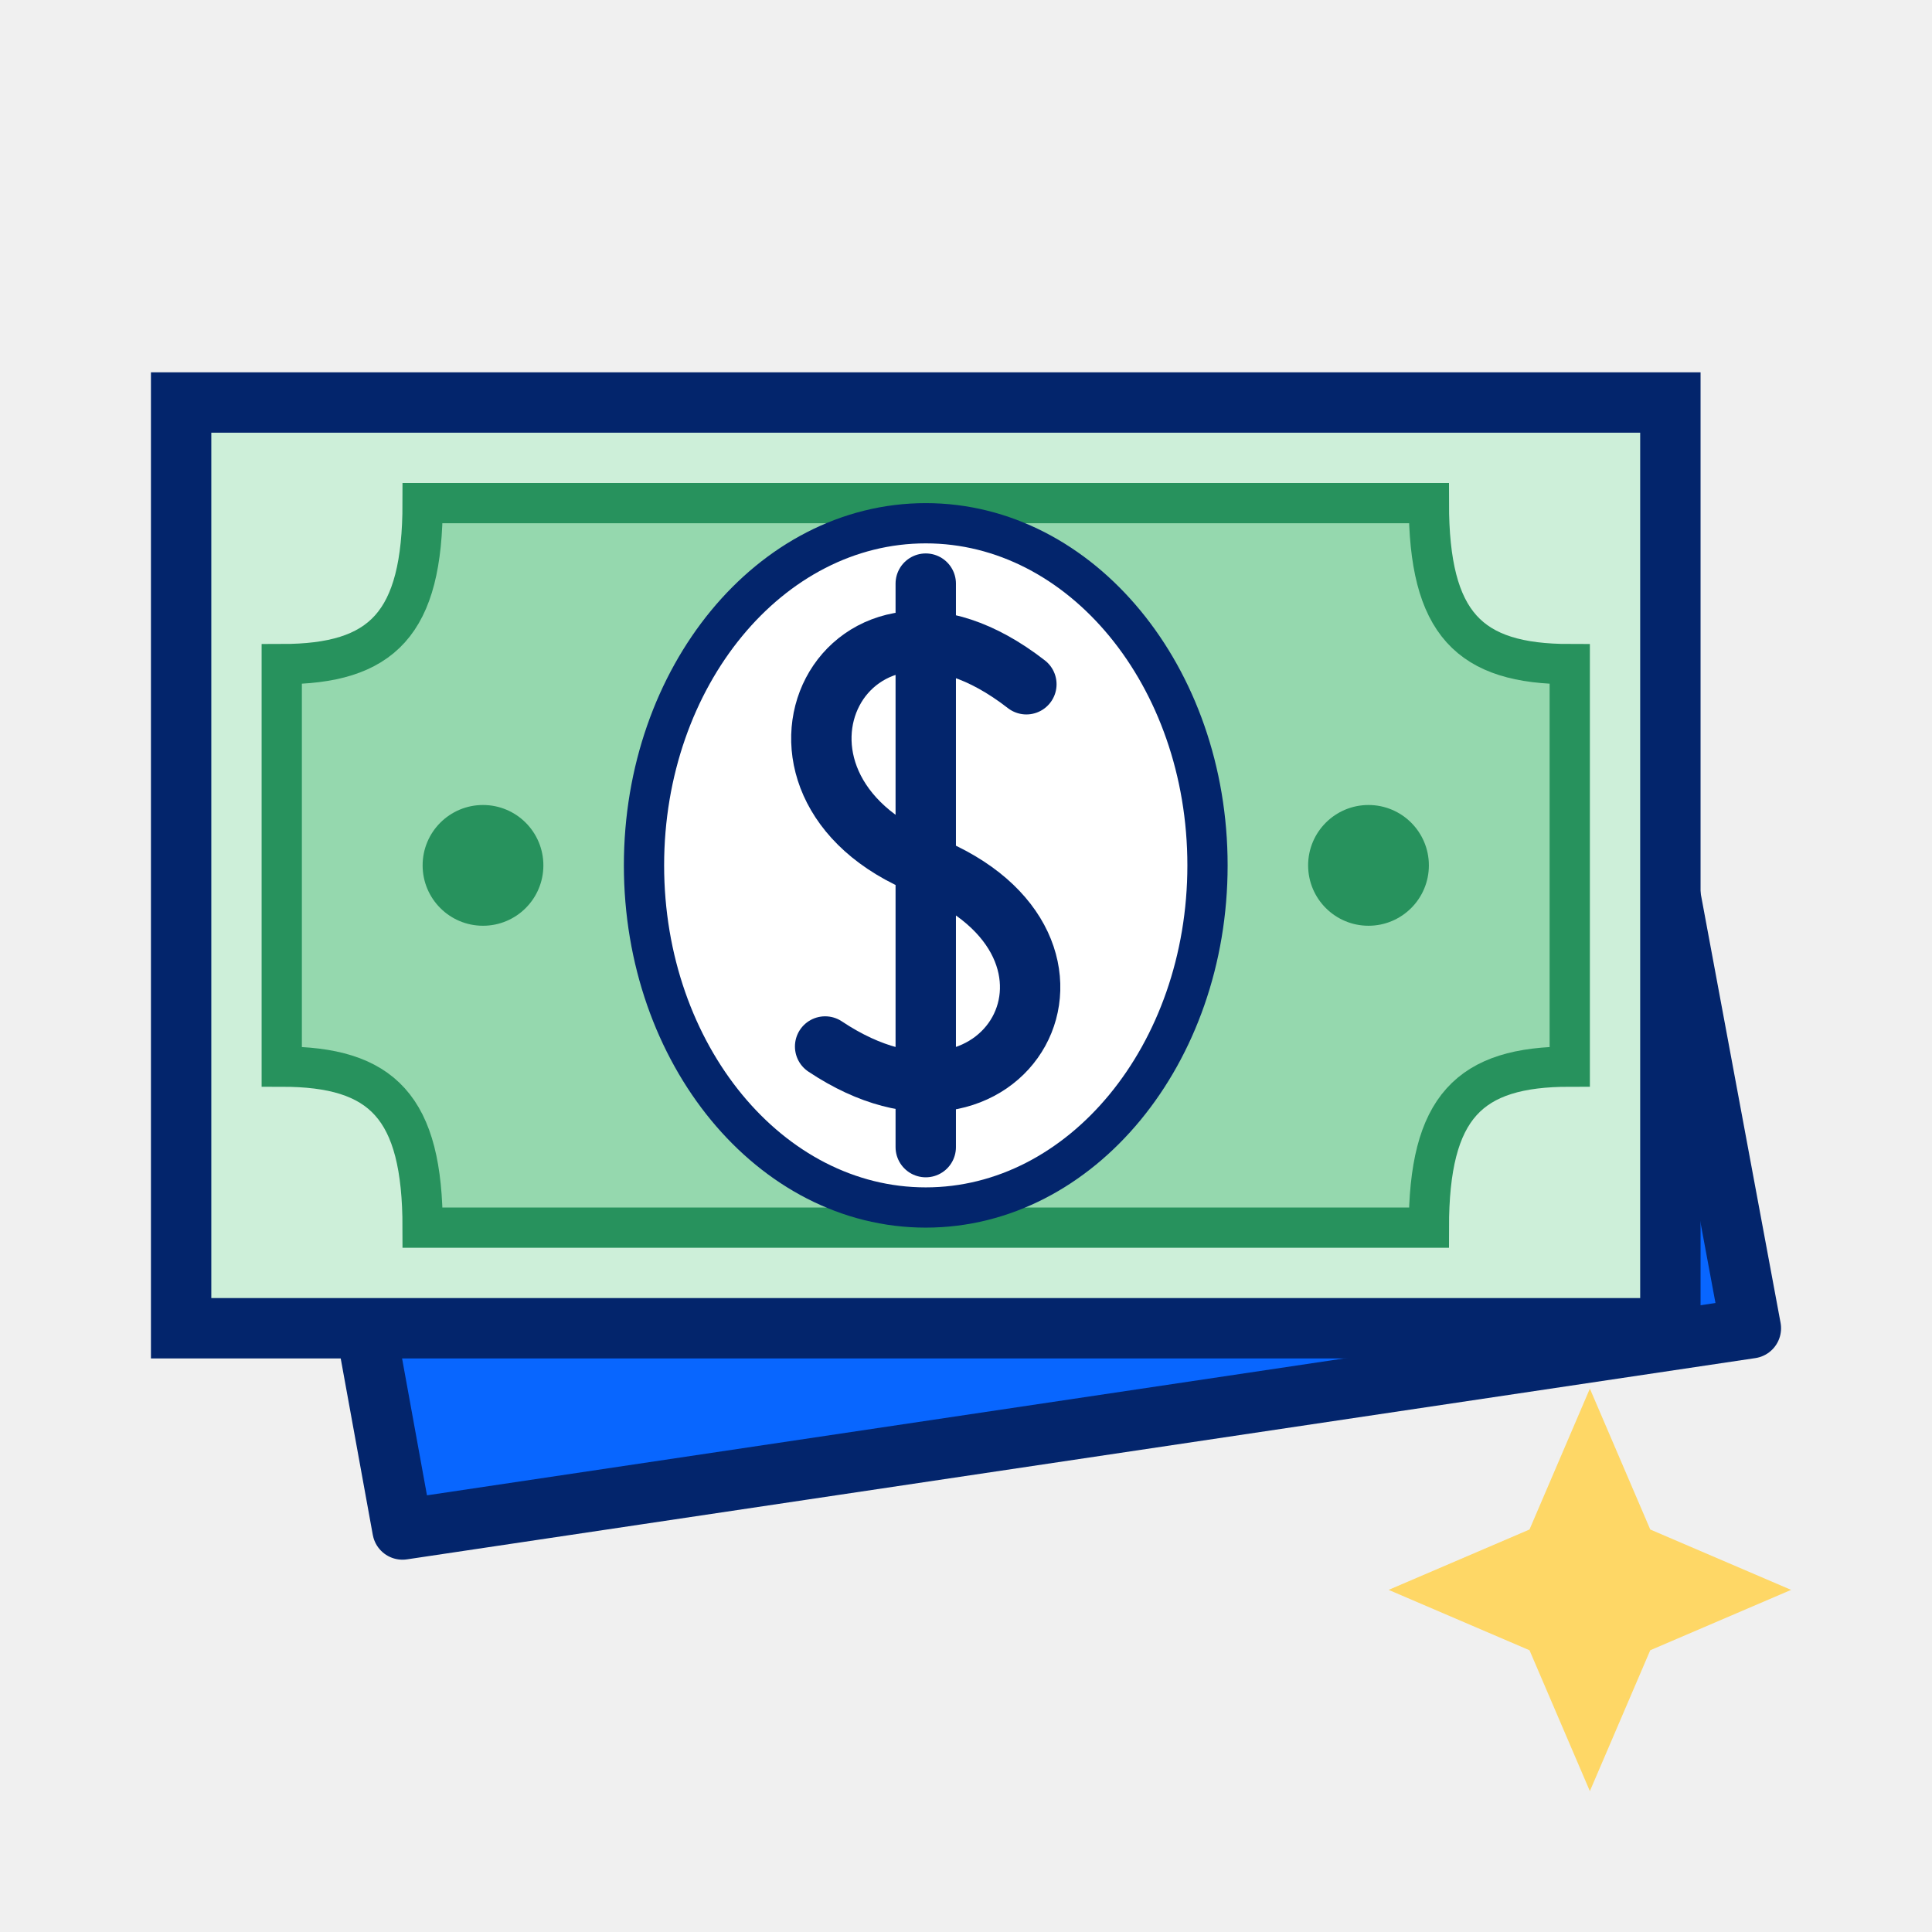
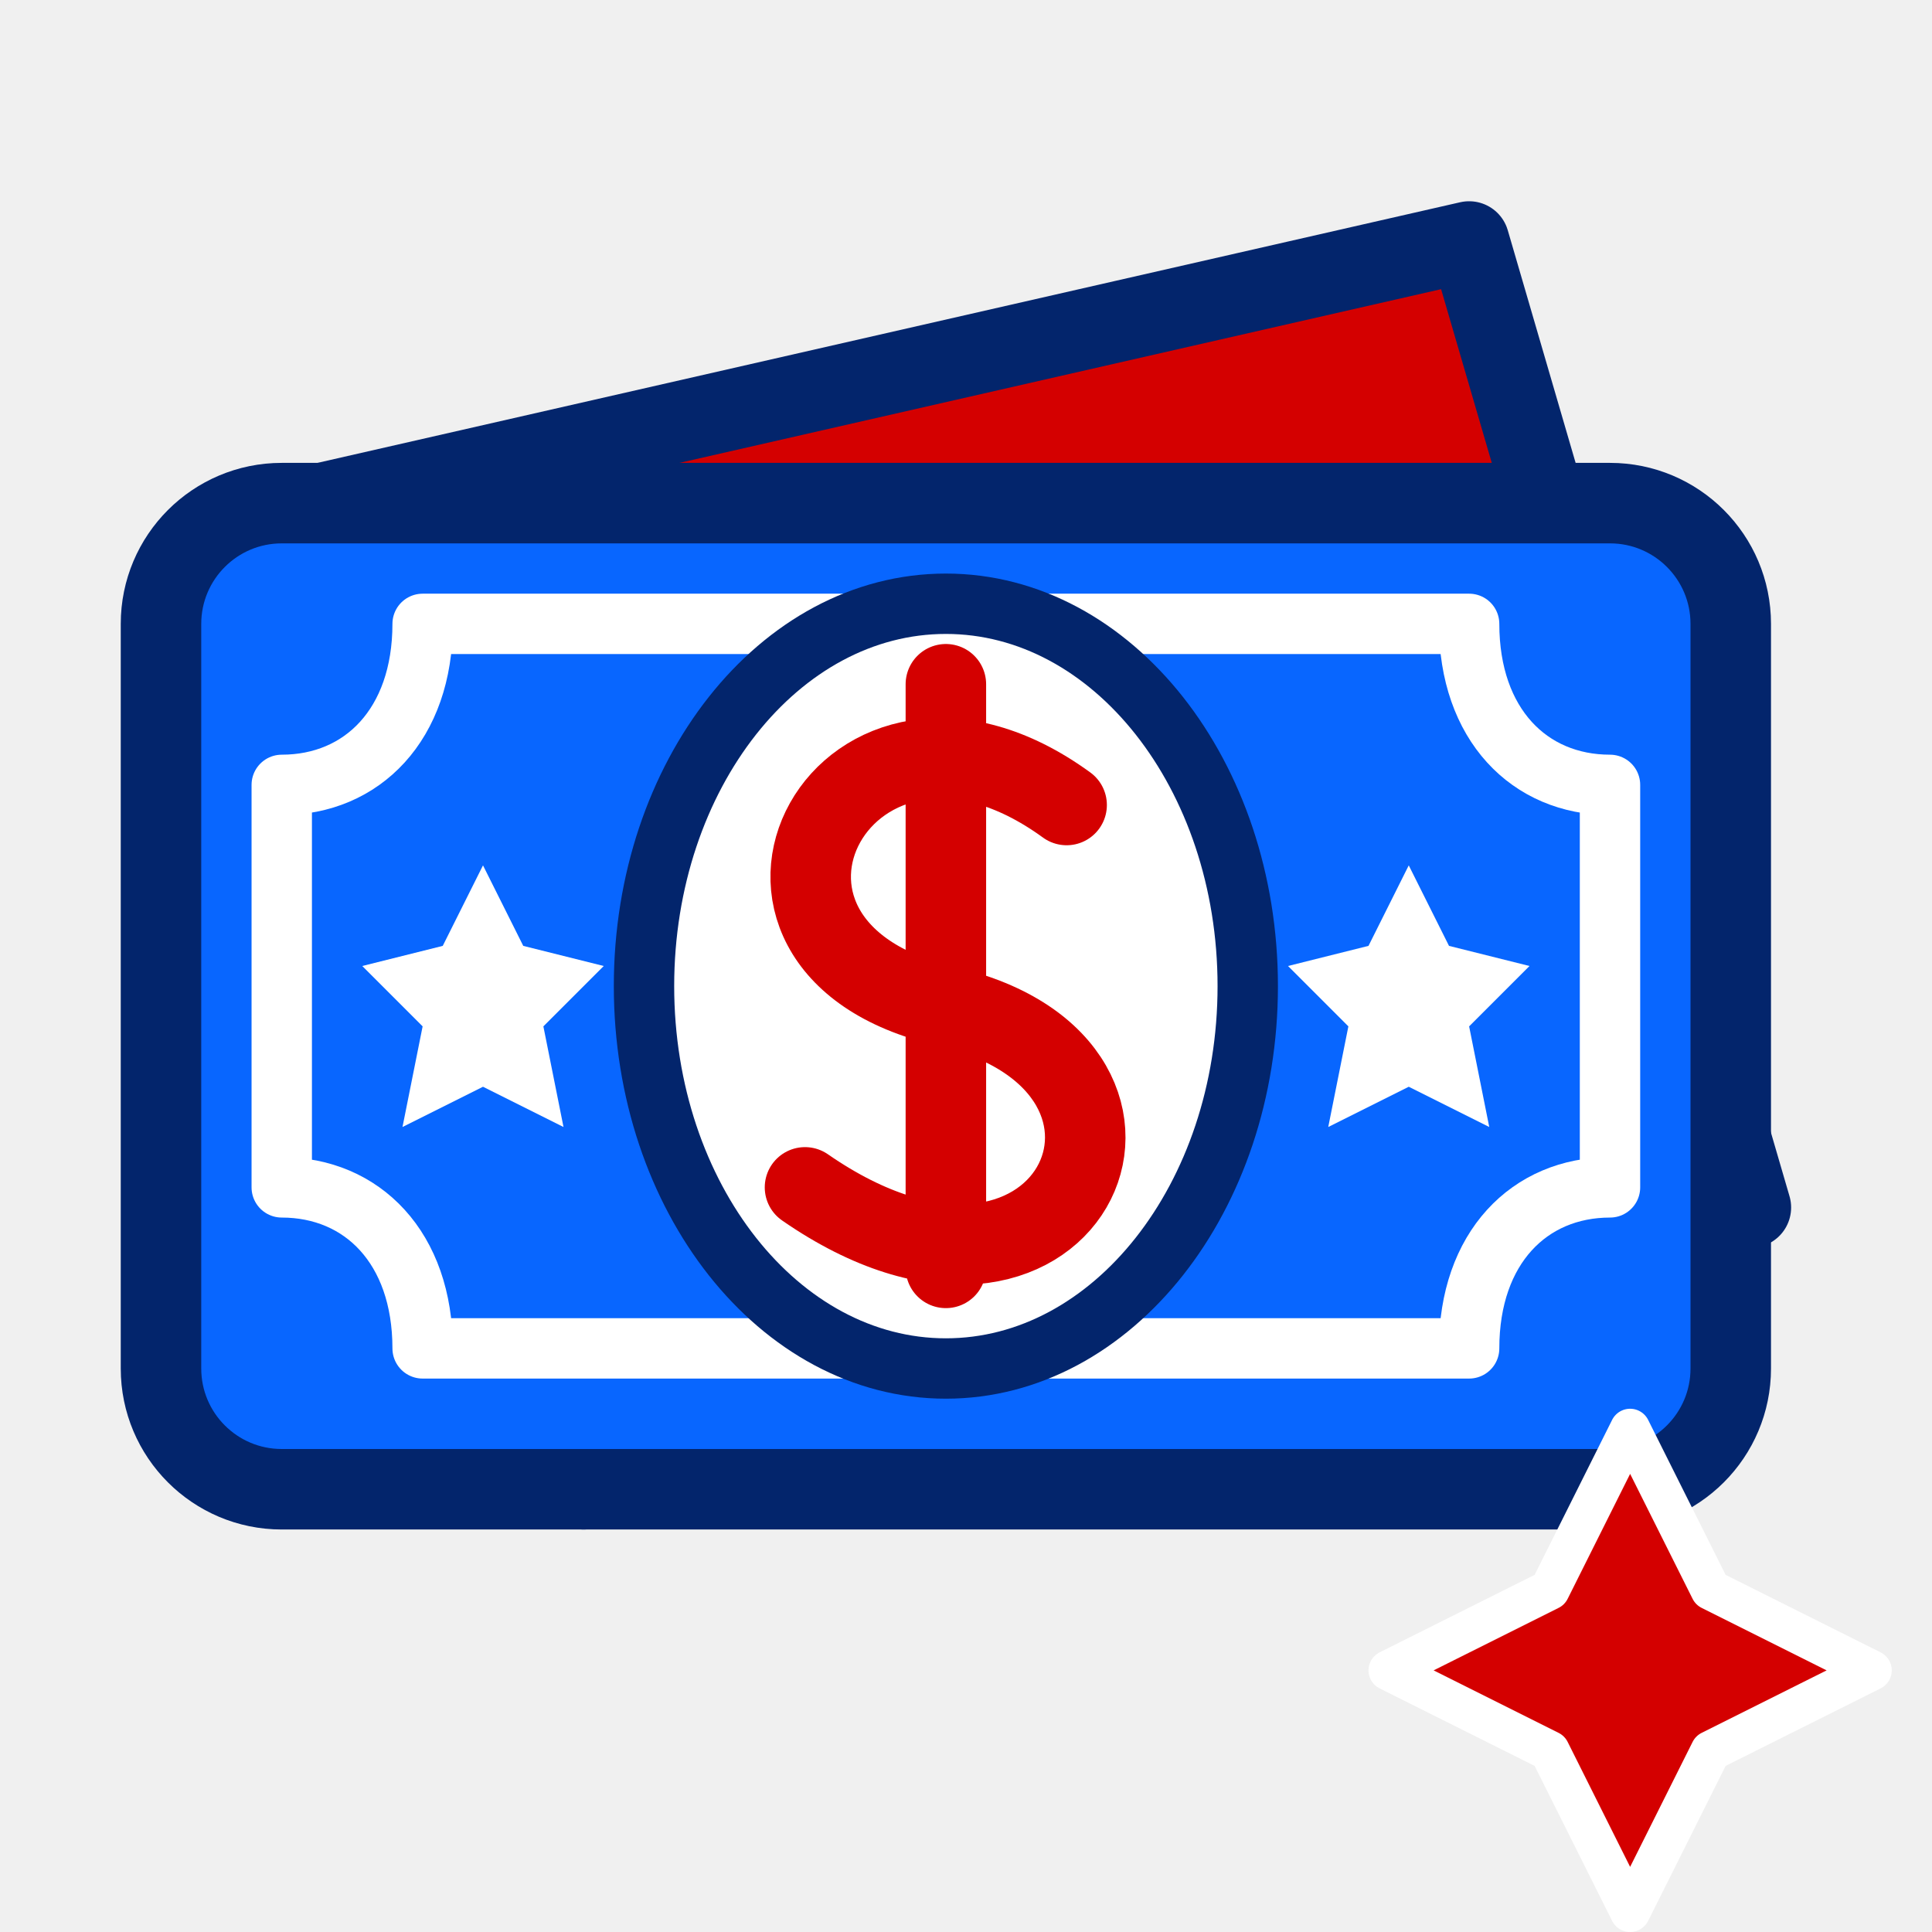
<svg xmlns="http://www.w3.org/2000/svg" viewBox="0 0 96 96">
-   <path d="m12 32 67-9 8 43-67 10Z" fill="#0866FF" stroke="#03256C" stroke-width="3" stroke-linejoin="round" />
-   <path d="M9 20h74v46H9Z" fill="#CDEFD9" stroke="#03256C" stroke-width="3" />
-   <path d="M21 25c0 6-2 8-7 8v20c5 0 7 2 7 8h50c0-6 2-8 7-8V33c-5 0-7-2-7-8Z" fill="#95D8AE" stroke="#27925D" stroke-width="2" />
-   <ellipse cx="46" cy="43" rx="14" ry="17" fill="#FFFFFF" stroke="#03256C" stroke-width="2" />
-   <path d="M51 34c-9-7-15 5-5 9 10 4 4 15-5 9M46 29v28" fill="none" stroke="#03256C" stroke-width="3" stroke-linecap="round" />
-   <circle cx="24" cy="43" r="3" fill="#27925D" />
-   <circle cx="68" cy="43" r="3" fill="#27925D" />
-   <path d="m76 76 3-7 3 7 7 3-7 3-3 7-3-7-7-3Z" fill="#FED766" />
+   <path d="m16 25 57-13 14 48-58 14Z" fill="#D40000" stroke="#03256C" stroke-width="4" stroke-linejoin="round" />
+   <rect x="8" y="25" width="78" height="49" rx="6" fill="#0866FF" stroke="#03256C" stroke-width="4" />
+   <path d="M21 31h52c0 5 3 8 7 8v20c-4 0-7 3-7 8H21c0-5-3-8-7-8V39c4 0 7-3 7-8Z" fill="none" stroke="#FFFFFF" stroke-width="3" stroke-linejoin="round" />
+   <ellipse cx="47" cy="49" rx="15" ry="19" fill="#FFFFFF" stroke="#03256C" stroke-width="3" />
+   <path d="M53 40c-11-8-19 7-6 10s6 18-7 9M47 34v29" fill="none" stroke="#D40000" stroke-width="4" stroke-linecap="round" />
+   <path d="m24 43 2 4 4 1-3 3 1 5-4-2-4 2 1-5-3-3 4-1Zm46 0 2 4 4 1-3 3 1 5-4-2-4 2 1-5-3-3 4-1Z" fill="#FFFFFF" />
+   <path d="m77 79 4-8 4 8 8 4-8 4-4 8-4-8-8-4Z" fill="#D40000" stroke="#FFFFFF" stroke-width="2" stroke-linejoin="round" />
</svg>
